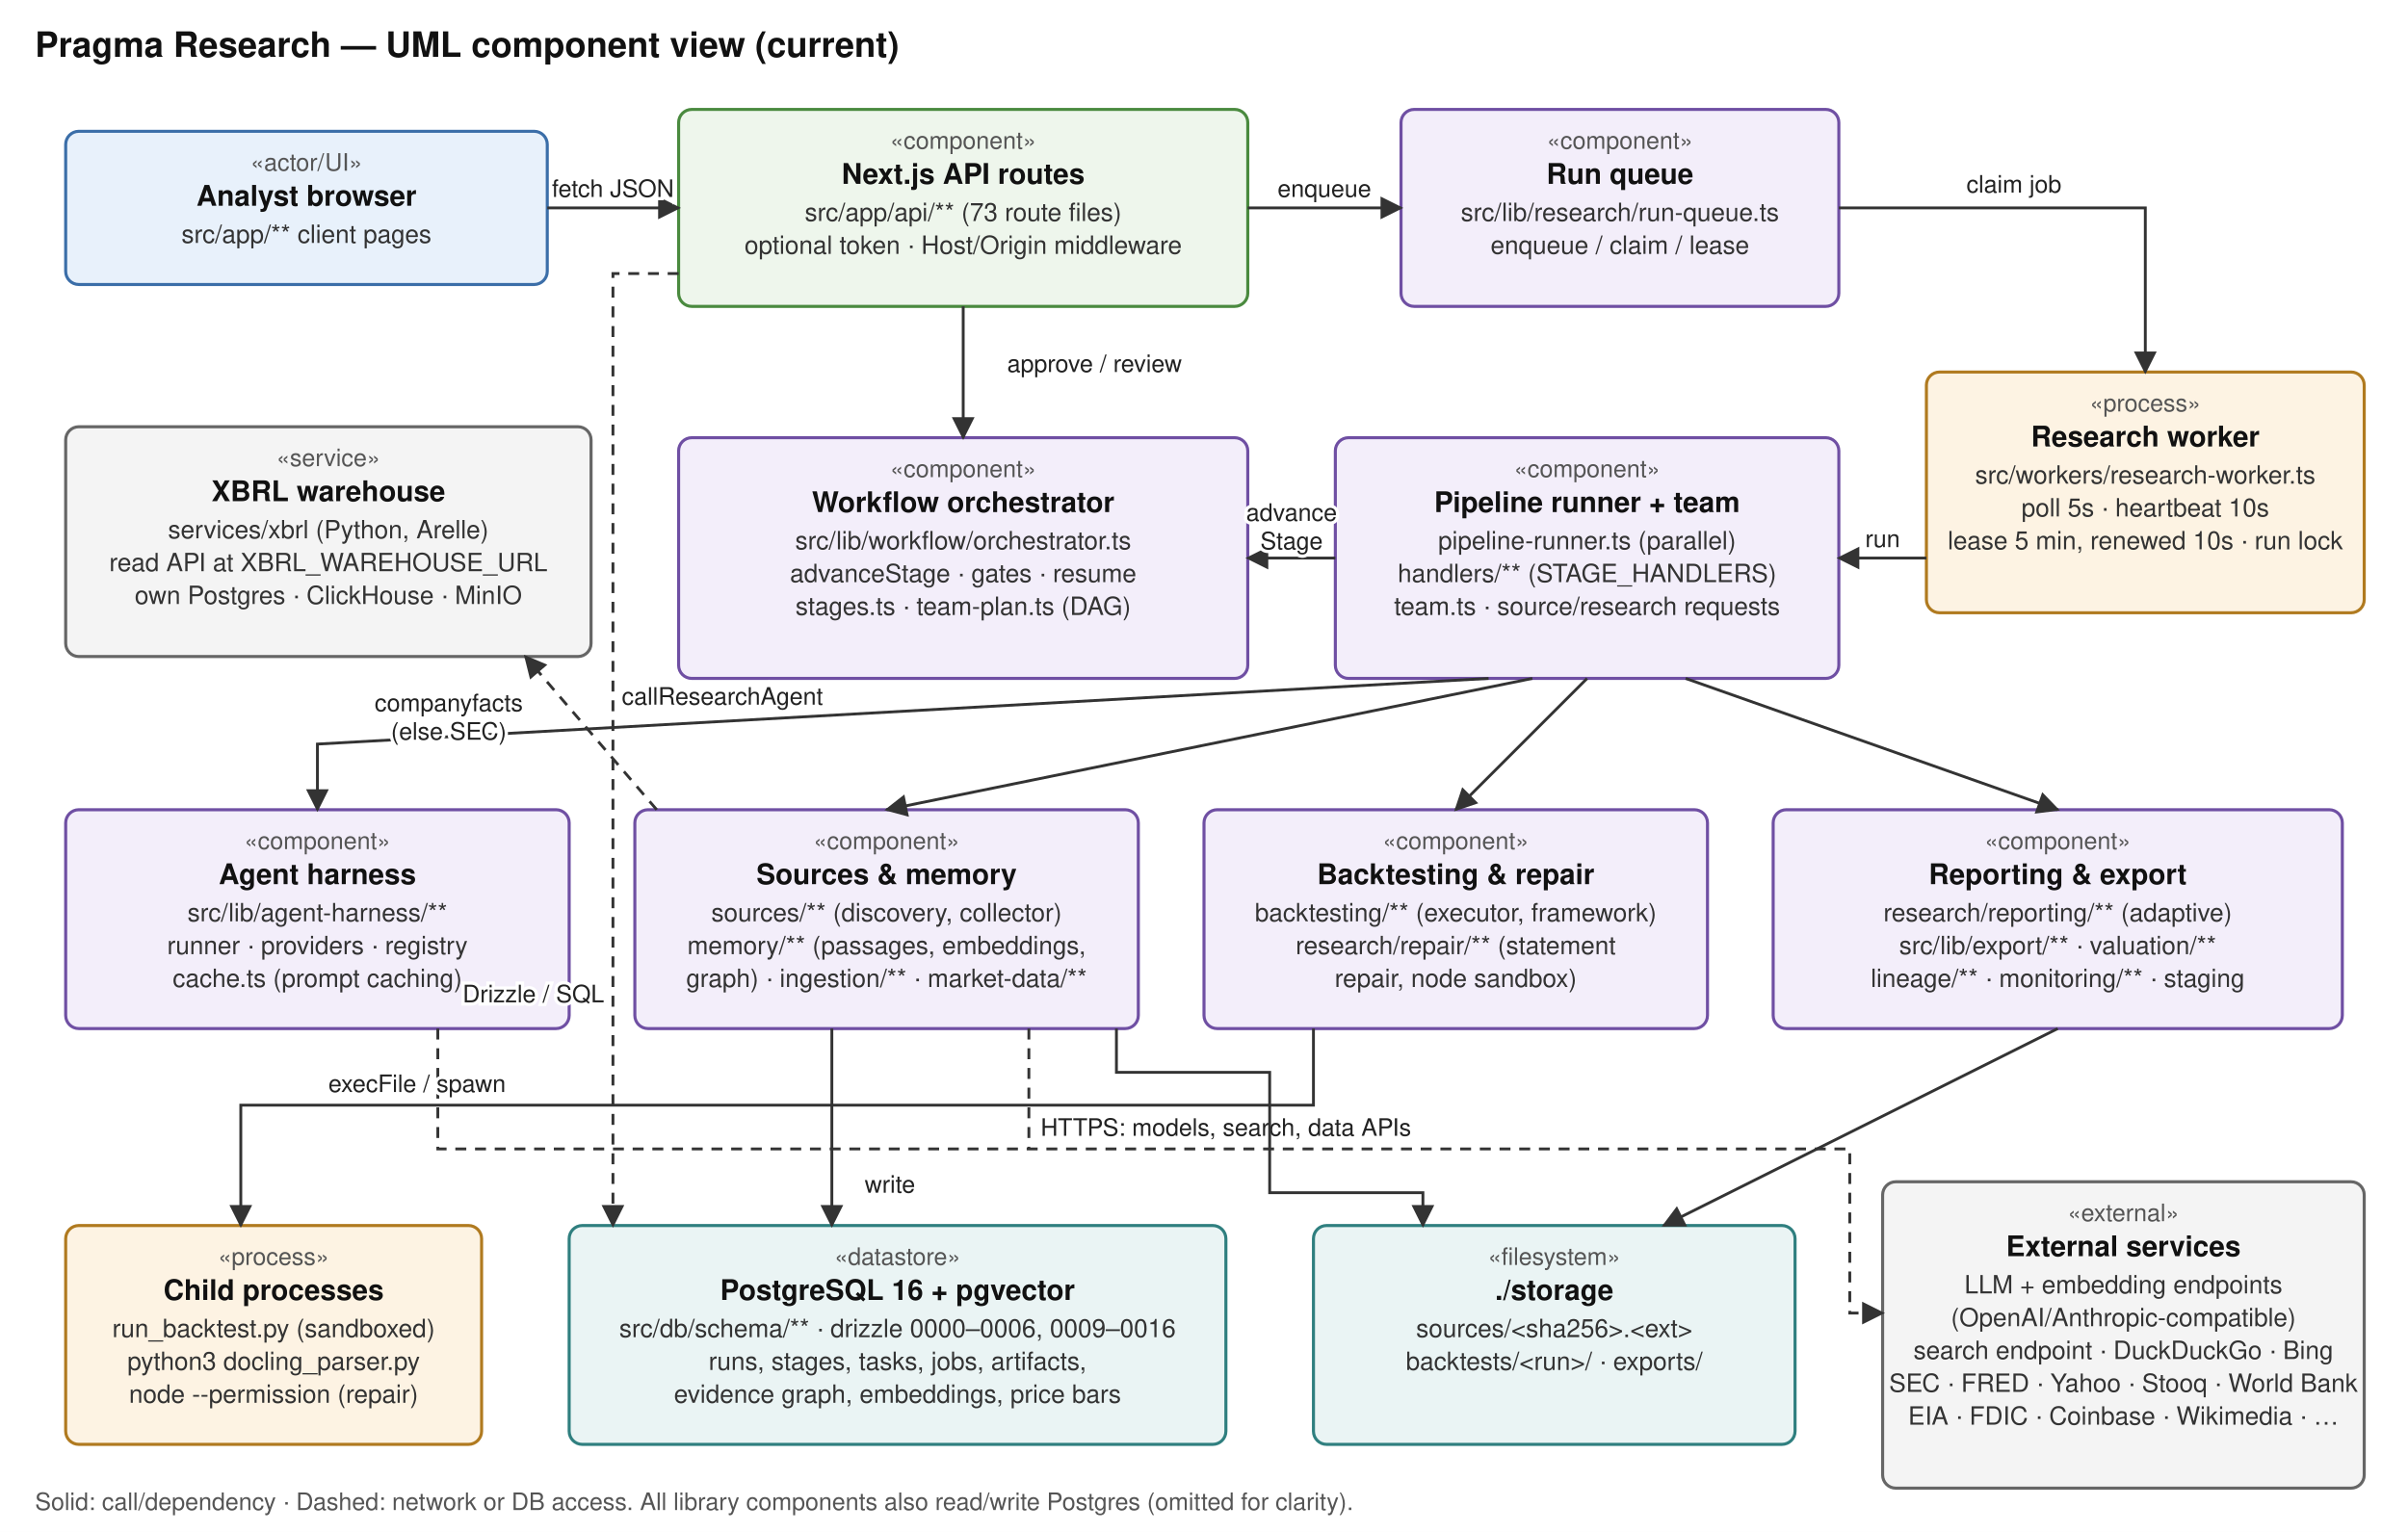
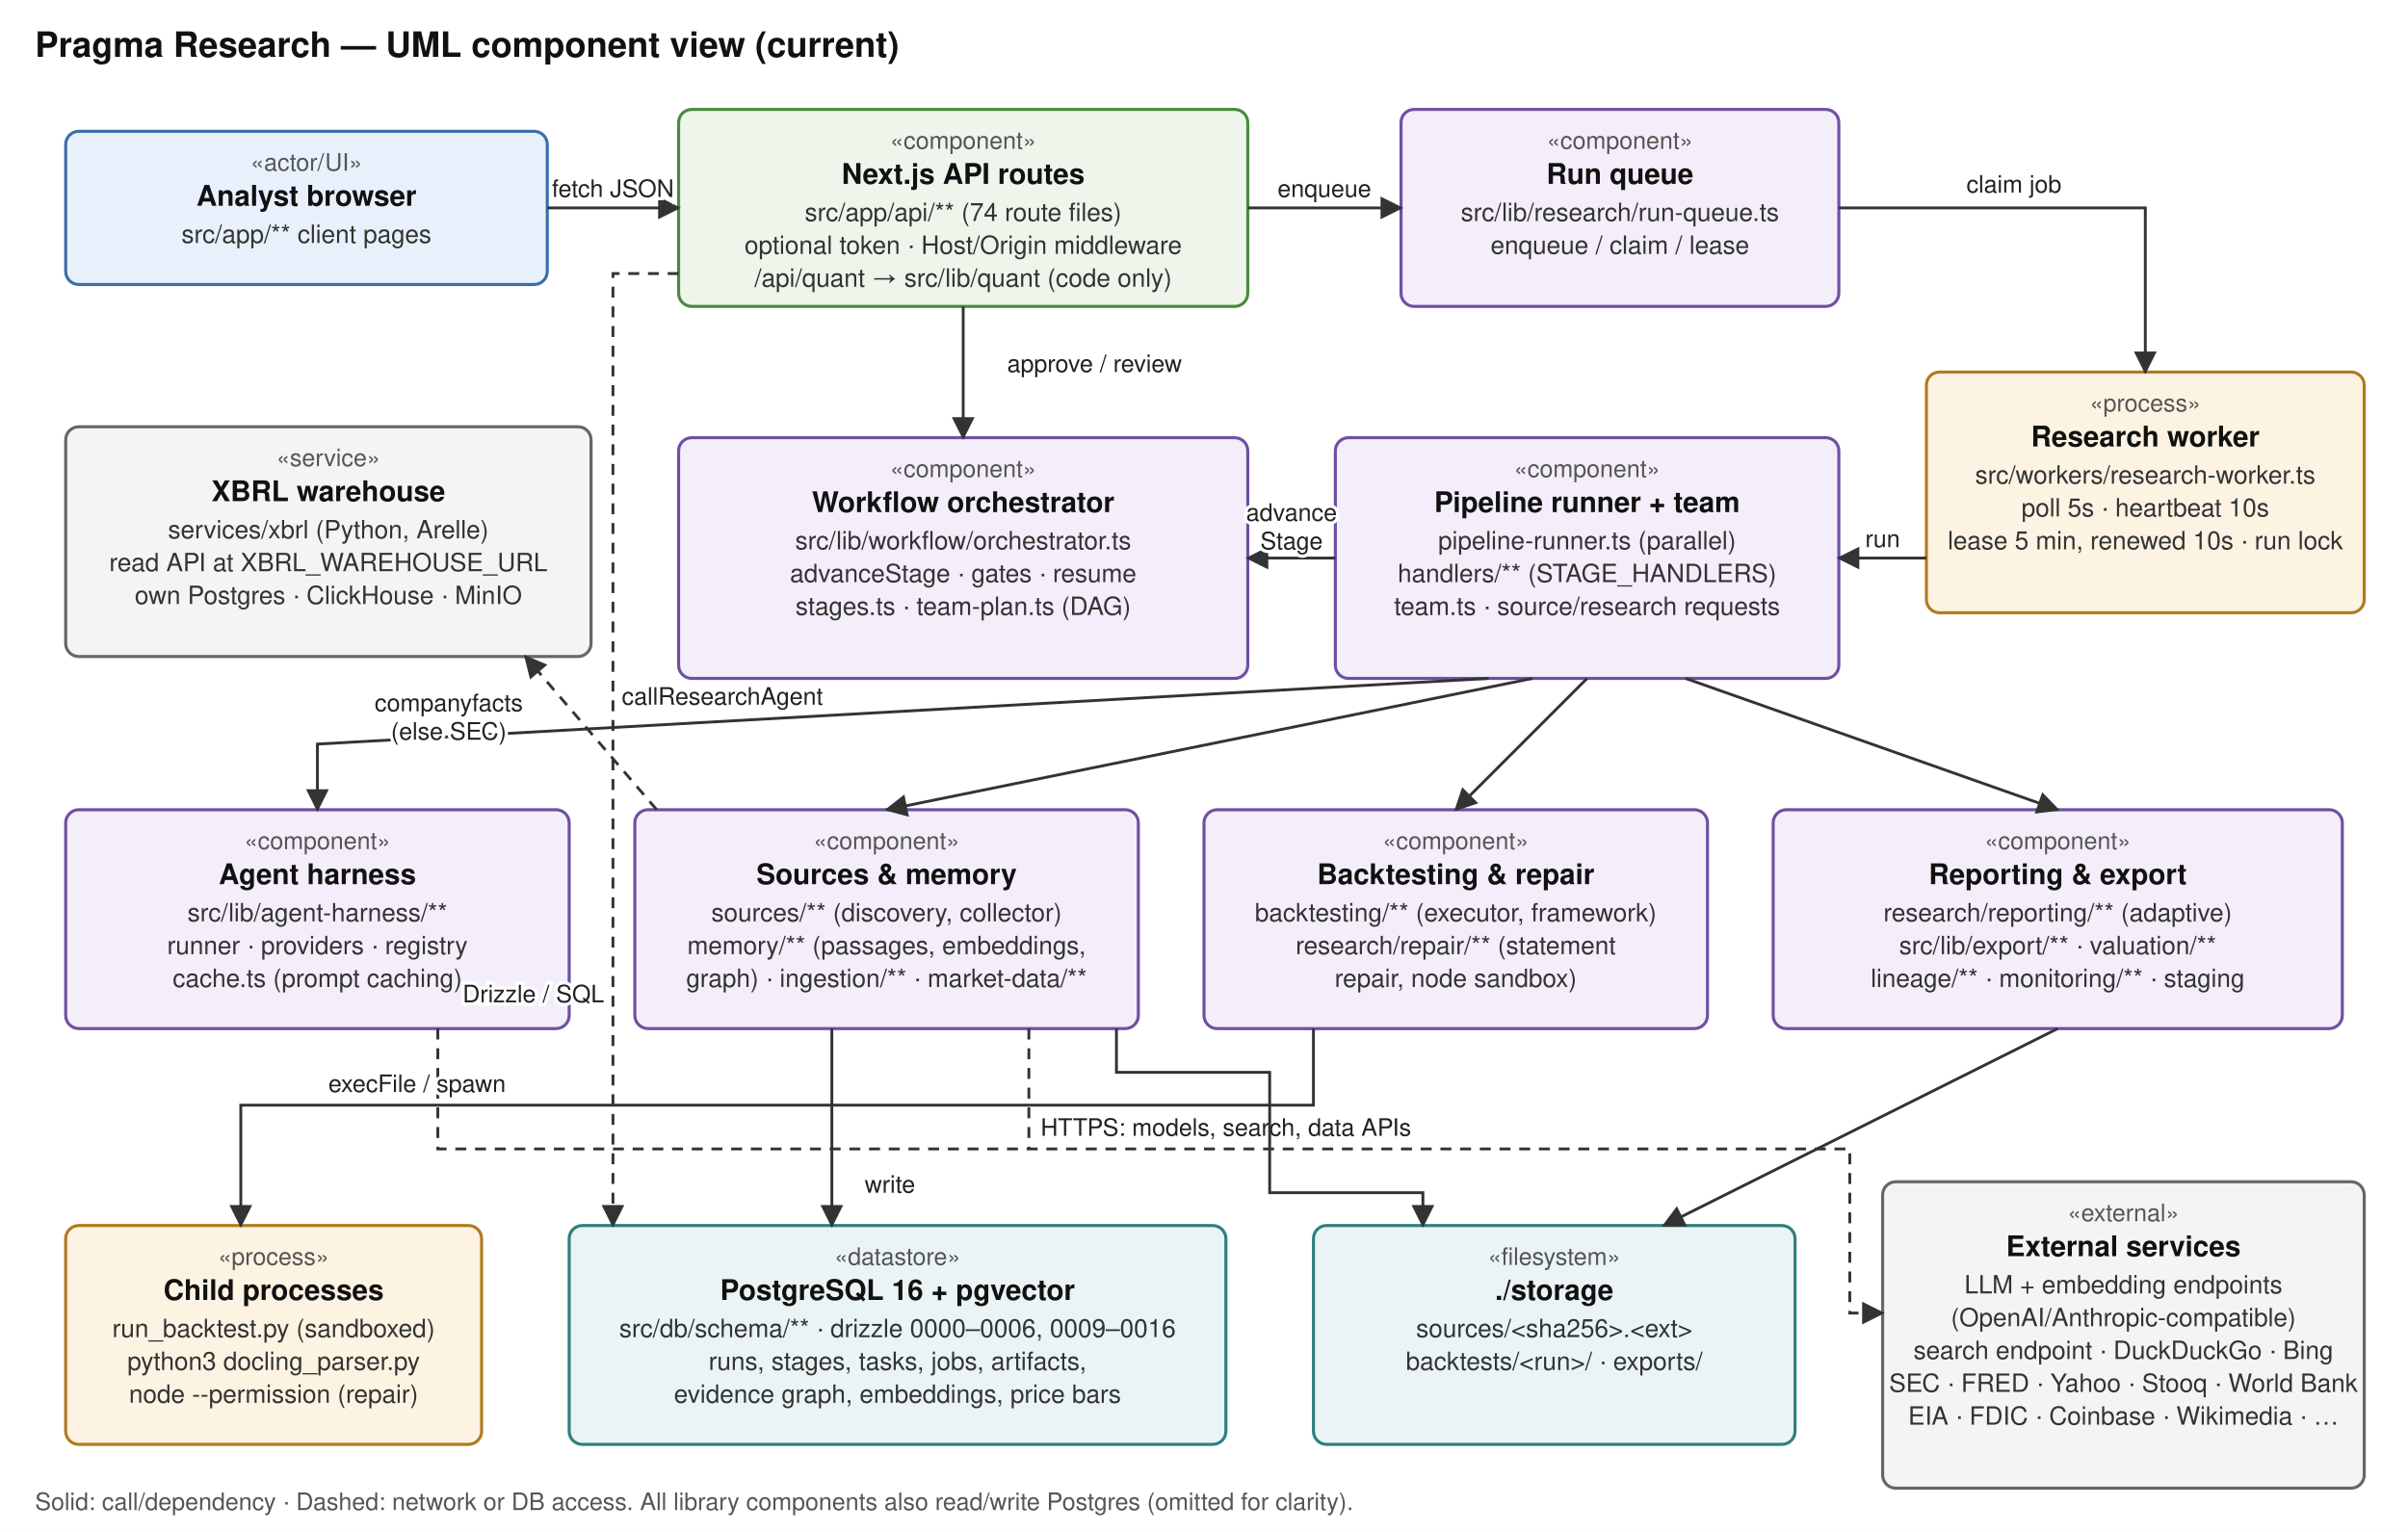
<svg xmlns="http://www.w3.org/2000/svg" viewBox="0 0 1100 700" width="1100" height="700" role="img" aria-labelledby="t d" font-family="Helvetica, Arial, sans-serif" font-size="13">
  <defs>
    <marker id="a" viewBox="0 0 10 10" refX="9" refY="5" markerWidth="8" markerHeight="8" orient="auto-start-reverse">
      <path d="M0,0 L10,5 L0,10 z" fill="#333" />
    </marker>
    <marker id="o" viewBox="0 0 10 10" refX="9" refY="5" markerWidth="9" markerHeight="9" orient="auto-start-reverse">
      <path d="M0,0 L10,5 L0,10" fill="none" stroke="#333" />
    </marker>
  </defs>
  <rect x="0" y="0" width="1100" height="700" fill="#ffffff" />
  <text x="16" y="26" font-size="16" font-weight="bold" fill="#111">Pragma Research — UML component view (current)</text>
  <rect x="30" y="60" width="220" height="70" rx="6" fill="#e8f1fb" stroke="#3b6ea8" stroke-width="1.4" />
  <text x="140.0" y="78" font-size="11" font-weight="normal" text-anchor="middle" fill="#555">«actor/UI»</text>
  <text x="140.0" y="94" font-size="13" font-weight="bold" text-anchor="middle" fill="#111">Analyst browser</text>
  <text x="140.0" y="111" font-size="11.5" font-weight="normal" text-anchor="middle" fill="#333">src/app/** client pages</text>
  <rect x="310" y="50" width="260" height="90" rx="6" fill="#eef6ec" stroke="#4a8a3f" stroke-width="1.4" />
  <text x="440.0" y="68" font-size="11" font-weight="normal" text-anchor="middle" fill="#555">«component»</text>
  <text x="440.0" y="84" font-size="13" font-weight="bold" text-anchor="middle" fill="#111">Next.js API routes</text>
-   <text x="440.0" y="101" font-size="11.5" font-weight="normal" text-anchor="middle" fill="#333">src/app/api/** (73 route files)</text>
+   <text x="440.0" y="101" font-size="11.5" font-weight="normal" text-anchor="middle" fill="#333">src/app/api/** (74 route files)</text>
  <text x="440.0" y="116" font-size="11.5" font-weight="normal" text-anchor="middle" fill="#333">optional token · Host/Origin middleware</text>
+   <text x="440.0" y="131" font-size="11.5" font-weight="normal" text-anchor="middle" fill="#333">/api/quant → src/lib/quant (code only)</text>
  <rect x="640" y="50" width="200" height="90" rx="6" fill="#f3eefa" stroke="#6f4fa3" stroke-width="1.4" />
  <text x="740.0" y="68" font-size="11" font-weight="normal" text-anchor="middle" fill="#555">«component»</text>
  <text x="740.0" y="84" font-size="13" font-weight="bold" text-anchor="middle" fill="#111">Run queue</text>
  <text x="740.0" y="101" font-size="11.5" font-weight="normal" text-anchor="middle" fill="#333">src/lib/research/run-queue.ts</text>
  <text x="740.0" y="116" font-size="11.5" font-weight="normal" text-anchor="middle" fill="#333">enqueue / claim / lease</text>
  <rect x="880" y="170" width="200" height="110" rx="6" fill="#fdf3e3" stroke="#b07a1f" stroke-width="1.4" />
  <text x="980.0" y="188" font-size="11" font-weight="normal" text-anchor="middle" fill="#555">«process»</text>
  <text x="980.0" y="204" font-size="13" font-weight="bold" text-anchor="middle" fill="#111">Research worker</text>
  <text x="980.0" y="221" font-size="11.5" font-weight="normal" text-anchor="middle" fill="#333">src/workers/research-worker.ts</text>
  <text x="980.0" y="236" font-size="11.5" font-weight="normal" text-anchor="middle" fill="#333">poll 5s · heartbeat 10s</text>
  <text x="980.0" y="251" font-size="11.5" font-weight="normal" text-anchor="middle" fill="#333">lease 5 min, renewed 10s · run lock</text>
  <rect x="310" y="200" width="260" height="110" rx="6" fill="#f3eefa" stroke="#6f4fa3" stroke-width="1.4" />
  <text x="440.0" y="218" font-size="11" font-weight="normal" text-anchor="middle" fill="#555">«component»</text>
  <text x="440.0" y="234" font-size="13" font-weight="bold" text-anchor="middle" fill="#111">Workflow orchestrator</text>
  <text x="440.0" y="251" font-size="11.5" font-weight="normal" text-anchor="middle" fill="#333">src/lib/workflow/orchestrator.ts</text>
  <text x="440.0" y="266" font-size="11.5" font-weight="normal" text-anchor="middle" fill="#333">advanceStage · gates · resume</text>
  <text x="440.0" y="281" font-size="11.5" font-weight="normal" text-anchor="middle" fill="#333">stages.ts · team-plan.ts (DAG)</text>
  <rect x="610" y="200" width="230" height="110" rx="6" fill="#f3eefa" stroke="#6f4fa3" stroke-width="1.4" />
  <text x="725.0" y="218" font-size="11" font-weight="normal" text-anchor="middle" fill="#555">«component»</text>
  <text x="725.0" y="234" font-size="13" font-weight="bold" text-anchor="middle" fill="#111">Pipeline runner + team</text>
  <text x="725.0" y="251" font-size="11.5" font-weight="normal" text-anchor="middle" fill="#333">pipeline-runner.ts (parallel)</text>
  <text x="725.0" y="266" font-size="11.5" font-weight="normal" text-anchor="middle" fill="#333">handlers/** (STAGE_HANDLERS)</text>
  <text x="725.0" y="281" font-size="11.5" font-weight="normal" text-anchor="middle" fill="#333">team.ts · source/research requests</text>
  <rect x="30" y="370" width="230" height="100" rx="6" fill="#f3eefa" stroke="#6f4fa3" stroke-width="1.4" />
  <text x="145.0" y="388" font-size="11" font-weight="normal" text-anchor="middle" fill="#555">«component»</text>
  <text x="145.0" y="404" font-size="13" font-weight="bold" text-anchor="middle" fill="#111">Agent harness</text>
  <text x="145.0" y="421" font-size="11.5" font-weight="normal" text-anchor="middle" fill="#333">src/lib/agent-harness/**</text>
  <text x="145.0" y="436" font-size="11.5" font-weight="normal" text-anchor="middle" fill="#333">runner · providers · registry</text>
  <text x="145.0" y="451" font-size="11.5" font-weight="normal" text-anchor="middle" fill="#333">cache.ts (prompt caching)</text>
  <rect x="290" y="370" width="230" height="100" rx="6" fill="#f3eefa" stroke="#6f4fa3" stroke-width="1.4" />
  <text x="405.0" y="388" font-size="11" font-weight="normal" text-anchor="middle" fill="#555">«component»</text>
  <text x="405.0" y="404" font-size="13" font-weight="bold" text-anchor="middle" fill="#111">Sources &amp; memory</text>
  <text x="405.0" y="421" font-size="11.5" font-weight="normal" text-anchor="middle" fill="#333">sources/** (discovery, collector)</text>
  <text x="405.0" y="436" font-size="11.5" font-weight="normal" text-anchor="middle" fill="#333">memory/** (passages, embeddings,</text>
  <text x="405.0" y="451" font-size="11.5" font-weight="normal" text-anchor="middle" fill="#333">graph) · ingestion/** · market-data/**</text>
  <rect x="550" y="370" width="230" height="100" rx="6" fill="#f3eefa" stroke="#6f4fa3" stroke-width="1.4" />
  <text x="665.0" y="388" font-size="11" font-weight="normal" text-anchor="middle" fill="#555">«component»</text>
  <text x="665.0" y="404" font-size="13" font-weight="bold" text-anchor="middle" fill="#111">Backtesting &amp; repair</text>
  <text x="665.0" y="421" font-size="11.5" font-weight="normal" text-anchor="middle" fill="#333">backtesting/** (executor, framework)</text>
  <text x="665.0" y="436" font-size="11.5" font-weight="normal" text-anchor="middle" fill="#333">research/repair/** (statement</text>
  <text x="665.0" y="451" font-size="11.5" font-weight="normal" text-anchor="middle" fill="#333">repair, node sandbox)</text>
  <rect x="810" y="370" width="260" height="100" rx="6" fill="#f3eefa" stroke="#6f4fa3" stroke-width="1.4" />
  <text x="940.0" y="388" font-size="11" font-weight="normal" text-anchor="middle" fill="#555">«component»</text>
  <text x="940.0" y="404" font-size="13" font-weight="bold" text-anchor="middle" fill="#111">Reporting &amp; export</text>
  <text x="940.0" y="421" font-size="11.5" font-weight="normal" text-anchor="middle" fill="#333">research/reporting/** (adaptive)</text>
  <text x="940.0" y="436" font-size="11.5" font-weight="normal" text-anchor="middle" fill="#333">src/lib/export/** · valuation/**</text>
  <text x="940.0" y="451" font-size="11.5" font-weight="normal" text-anchor="middle" fill="#333">lineage/** · monitoring/** · staging</text>
  <rect x="260" y="560" width="300" height="100" rx="6" fill="#eaf4f4" stroke="#2f7f7f" stroke-width="1.4" />
  <text x="410.0" y="578" font-size="11" font-weight="normal" text-anchor="middle" fill="#555">«datastore»</text>
  <text x="410.0" y="594" font-size="13" font-weight="bold" text-anchor="middle" fill="#111">PostgreSQL 16 + pgvector</text>
  <text x="410.0" y="611" font-size="11.5" font-weight="normal" text-anchor="middle" fill="#333">src/db/schema/** · drizzle 0000–0006, 0009–0016</text>
  <text x="410.0" y="626" font-size="11.5" font-weight="normal" text-anchor="middle" fill="#333">runs, stages, tasks, jobs, artifacts,</text>
  <text x="410.0" y="641" font-size="11.5" font-weight="normal" text-anchor="middle" fill="#333">evidence graph, embeddings, price bars</text>
  <rect x="600" y="560" width="220" height="100" rx="6" fill="#eaf4f4" stroke="#2f7f7f" stroke-width="1.4" />
  <text x="710.0" y="578" font-size="11" font-weight="normal" text-anchor="middle" fill="#555">«filesystem»</text>
  <text x="710.0" y="594" font-size="13" font-weight="bold" text-anchor="middle" fill="#111">./storage</text>
  <text x="710.0" y="611" font-size="11.5" font-weight="normal" text-anchor="middle" fill="#333">sources/&lt;sha256&gt;.&lt;ext&gt;</text>
  <text x="710.0" y="626" font-size="11.5" font-weight="normal" text-anchor="middle" fill="#333">backtests/&lt;run&gt;/ · exports/</text>
  <rect x="860" y="540" width="220" height="140" rx="6" fill="#f4f4f4" stroke="#666666" stroke-width="1.4" />
  <text x="970.0" y="558" font-size="11" font-weight="normal" text-anchor="middle" fill="#555">«external»</text>
  <text x="970.0" y="574" font-size="13" font-weight="bold" text-anchor="middle" fill="#111">External services</text>
  <text x="970.0" y="591" font-size="11.5" font-weight="normal" text-anchor="middle" fill="#333">LLM + embedding endpoints</text>
  <text x="970.0" y="606" font-size="11.5" font-weight="normal" text-anchor="middle" fill="#333">(OpenAI/Anthropic-compatible)</text>
  <text x="970.0" y="621" font-size="11.5" font-weight="normal" text-anchor="middle" fill="#333">search endpoint · DuckDuckGo · Bing</text>
  <text x="970.0" y="636" font-size="11.5" font-weight="normal" text-anchor="middle" fill="#333">SEC · FRED · Yahoo · Stooq · World Bank</text>
  <text x="970.0" y="651" font-size="11.5" font-weight="normal" text-anchor="middle" fill="#333">EIA · FDIC · Coinbase · Wikimedia · …</text>
  <rect x="30" y="560" width="190" height="100" rx="6" fill="#fdf3e3" stroke="#b07a1f" stroke-width="1.4" />
  <text x="125.0" y="578" font-size="11" font-weight="normal" text-anchor="middle" fill="#555">«process»</text>
  <text x="125.0" y="594" font-size="13" font-weight="bold" text-anchor="middle" fill="#111">Child processes</text>
  <text x="125.0" y="611" font-size="11.5" font-weight="normal" text-anchor="middle" fill="#333">run_backtest.py (sandboxed)</text>
  <text x="125.0" y="626" font-size="11.5" font-weight="normal" text-anchor="middle" fill="#333">python3 docling_parser.py</text>
  <text x="125.0" y="641" font-size="11.5" font-weight="normal" text-anchor="middle" fill="#333">node --permission (repair)</text>
  <path d="M250,95 L310,95" fill="none" stroke="#333" stroke-width="1.3" marker-end="url(#a)" />
  <text x="280.0" y="90.0" font-size="11" text-anchor="middle" fill="#222" stroke="#ffffff" stroke-width="3" paint-order="stroke">fetch JSON</text>
  <path d="M570,95 L640,95" fill="none" stroke="#333" stroke-width="1.3" marker-end="url(#a)" />
  <text x="605.0" y="90.0" font-size="11" text-anchor="middle" fill="#222" stroke="#ffffff" stroke-width="3" paint-order="stroke">enqueue</text>
  <path d="M840,95 L980,95 L980,170" fill="none" stroke="#333" stroke-width="1.3" marker-end="url(#a)" />
  <text x="920" y="88" font-size="11" text-anchor="middle" fill="#222" stroke="#ffffff" stroke-width="3" paint-order="stroke">claim job</text>
  <path d="M880,255 L840,255" fill="none" stroke="#333" stroke-width="1.3" marker-end="url(#a)" />
  <text x="860.0" y="250.0" font-size="11" text-anchor="middle" fill="#222" stroke="#ffffff" stroke-width="3" paint-order="stroke">run</text>
  <path d="M610,255 L570,255" fill="none" stroke="#333" stroke-width="1.3" marker-end="url(#a)" />
  <text x="590" y="238" font-size="11" text-anchor="middle" fill="#222" stroke="#ffffff" stroke-width="3" paint-order="stroke">advance</text>
  <text x="590" y="251" font-size="11" text-anchor="middle" fill="#222" stroke="#ffffff" stroke-width="3" paint-order="stroke">Stage</text>
  <path d="M440,140 L440,200" fill="none" stroke="#333" stroke-width="1.3" marker-end="url(#a)" />
  <text x="500" y="170" font-size="11" text-anchor="middle" fill="#222" stroke="#ffffff" stroke-width="3" paint-order="stroke">approve / review</text>
  <path d="M680,310 L145,340 L145,370" fill="none" stroke="#333" stroke-width="1.3" marker-end="url(#a)" />
  <text x="330" y="322" font-size="11" text-anchor="middle" fill="#222" stroke="#ffffff" stroke-width="3" paint-order="stroke">callResearchAgent</text>
  <path d="M700,310 L405,370" fill="none" stroke="#333" stroke-width="1.3" marker-end="url(#a)" />
  <path d="M725,310 L665,370" fill="none" stroke="#333" stroke-width="1.3" marker-end="url(#a)" />
  <path d="M770,310 L940,370" fill="none" stroke="#333" stroke-width="1.3" marker-end="url(#a)" />
  <path d="M200,470 L200,525 L845,525 L845,600 L860,600" fill="none" stroke="#333" stroke-width="1.3" stroke-dasharray="5 4" marker-end="url(#a)" />
  <text x="560" y="519" font-size="11" text-anchor="middle" fill="#222" stroke="#ffffff" stroke-width="3" paint-order="stroke">HTTPS: models, search, data APIs</text>
  <path d="M470,470 L470,525" fill="none" stroke="#333" stroke-width="1.3" stroke-dasharray="5 4" />
  <path d="M380,470 L380,560" fill="none" stroke="#333" stroke-width="1.3" marker-end="url(#a)" />
  <text x="395" y="545" font-size="11" text-anchor="start" fill="#222" stroke="#ffffff" stroke-width="3" paint-order="stroke">write</text>
  <path d="M600,470 L600,505 L110,505 L110,560" fill="none" stroke="#333" stroke-width="1.3" marker-end="url(#a)" />
  <text x="150" y="499" font-size="11" text-anchor="start" fill="#222" stroke="#ffffff" stroke-width="3" paint-order="stroke">execFile / spawn</text>
  <path d="M510,470 L510,490 L580,490 L580,545 L650,545 L650,560" fill="none" stroke="#333" stroke-width="1.3" marker-end="url(#a)" />
  <path d="M940,470 L760,560" fill="none" stroke="#333" stroke-width="1.3" marker-end="url(#a)" />
  <path d="M310,125 L280,125 L280,560" fill="none" stroke="#333" stroke-width="1.3" stroke-dasharray="5 4" marker-end="url(#a)" />
  <text x="276" y="458" font-size="11" text-anchor="end" fill="#222" stroke="#ffffff" stroke-width="3" paint-order="stroke">Drizzle / SQL</text>
  <rect x="30" y="195" width="240" height="105" rx="6" fill="#f4f4f4" stroke="#666666" stroke-width="1.4" />
  <text x="150.0" y="213" font-size="11" font-weight="normal" text-anchor="middle" fill="#555">«service»</text>
  <text x="150.0" y="229" font-size="13" font-weight="bold" text-anchor="middle" fill="#111">XBRL warehouse</text>
  <text x="150.0" y="246" font-size="11.5" font-weight="normal" text-anchor="middle" fill="#333">services/xbrl (Python, Arelle)</text>
  <text x="150.0" y="261" font-size="11.5" font-weight="normal" text-anchor="middle" fill="#333">read API at XBRL_WAREHOUSE_URL</text>
  <text x="150.0" y="276" font-size="11.5" font-weight="normal" text-anchor="middle" fill="#333">own Postgres · ClickHouse · MinIO</text>
  <path d="M300,370 L240,300" fill="none" stroke="#333" stroke-width="1.3" stroke-dasharray="5 4" marker-end="url(#a)" />
  <text x="205" y="325" font-size="11" text-anchor="middle" fill="#222" stroke="#ffffff" stroke-width="3" paint-order="stroke">companyfacts</text>
  <text x="205" y="338" font-size="11" text-anchor="middle" fill="#222" stroke="#ffffff" stroke-width="3" paint-order="stroke">(else SEC)</text>
  <text x="16" y="690" font-size="11" font-weight="normal" text-anchor="start" fill="#555">Solid: call/dependency · Dashed: network or DB access. All library components also read/write Postgres (omitted for clarity).</text>
</svg>
